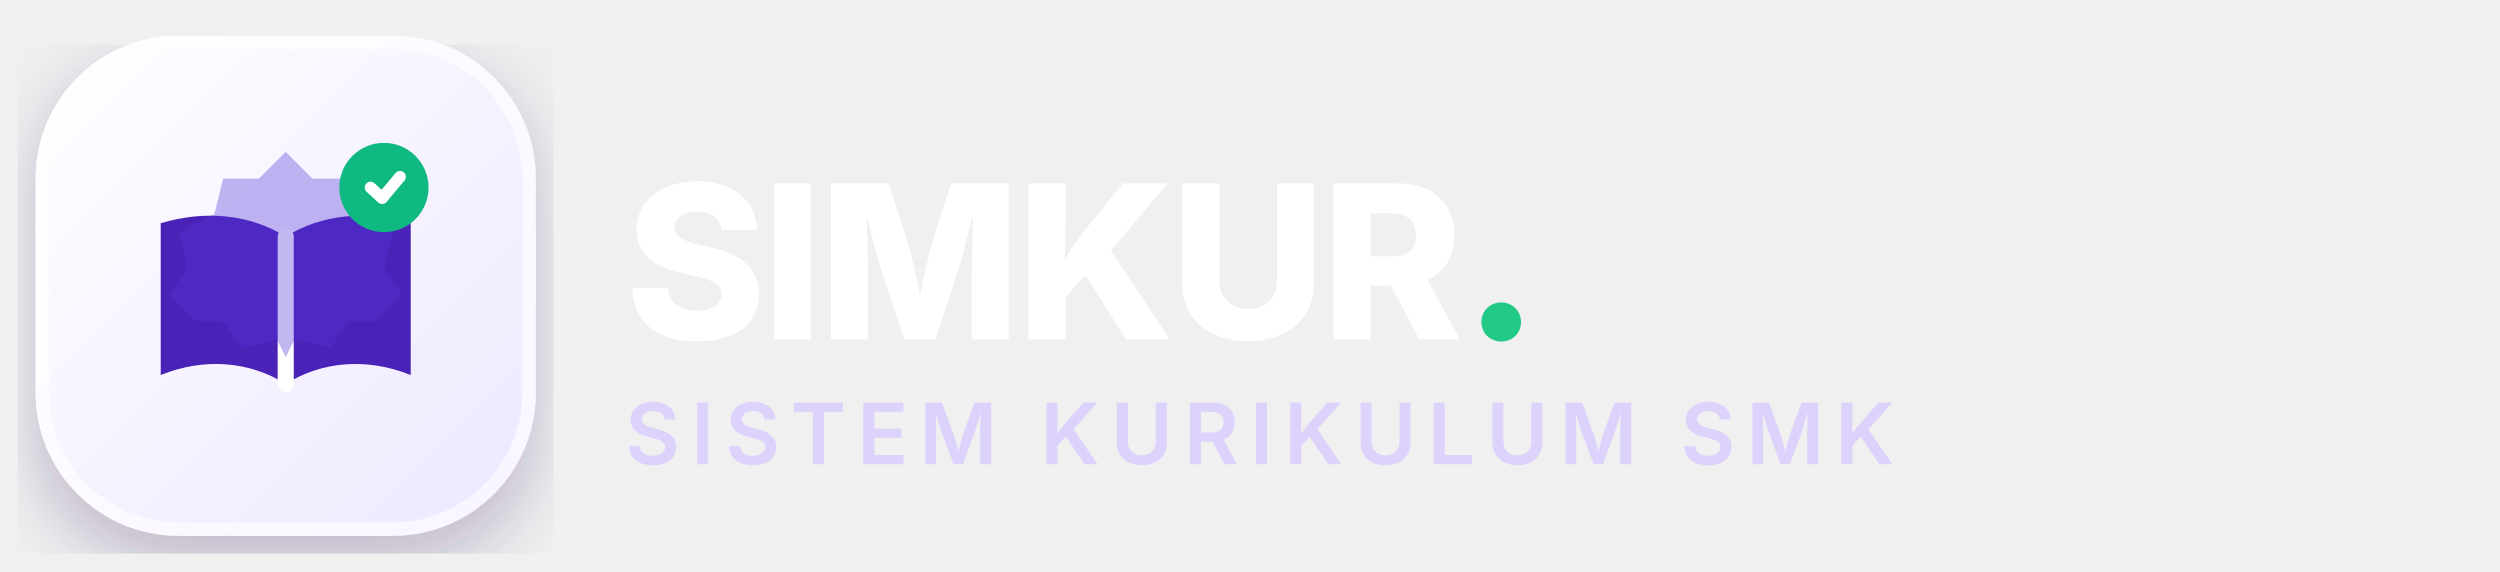
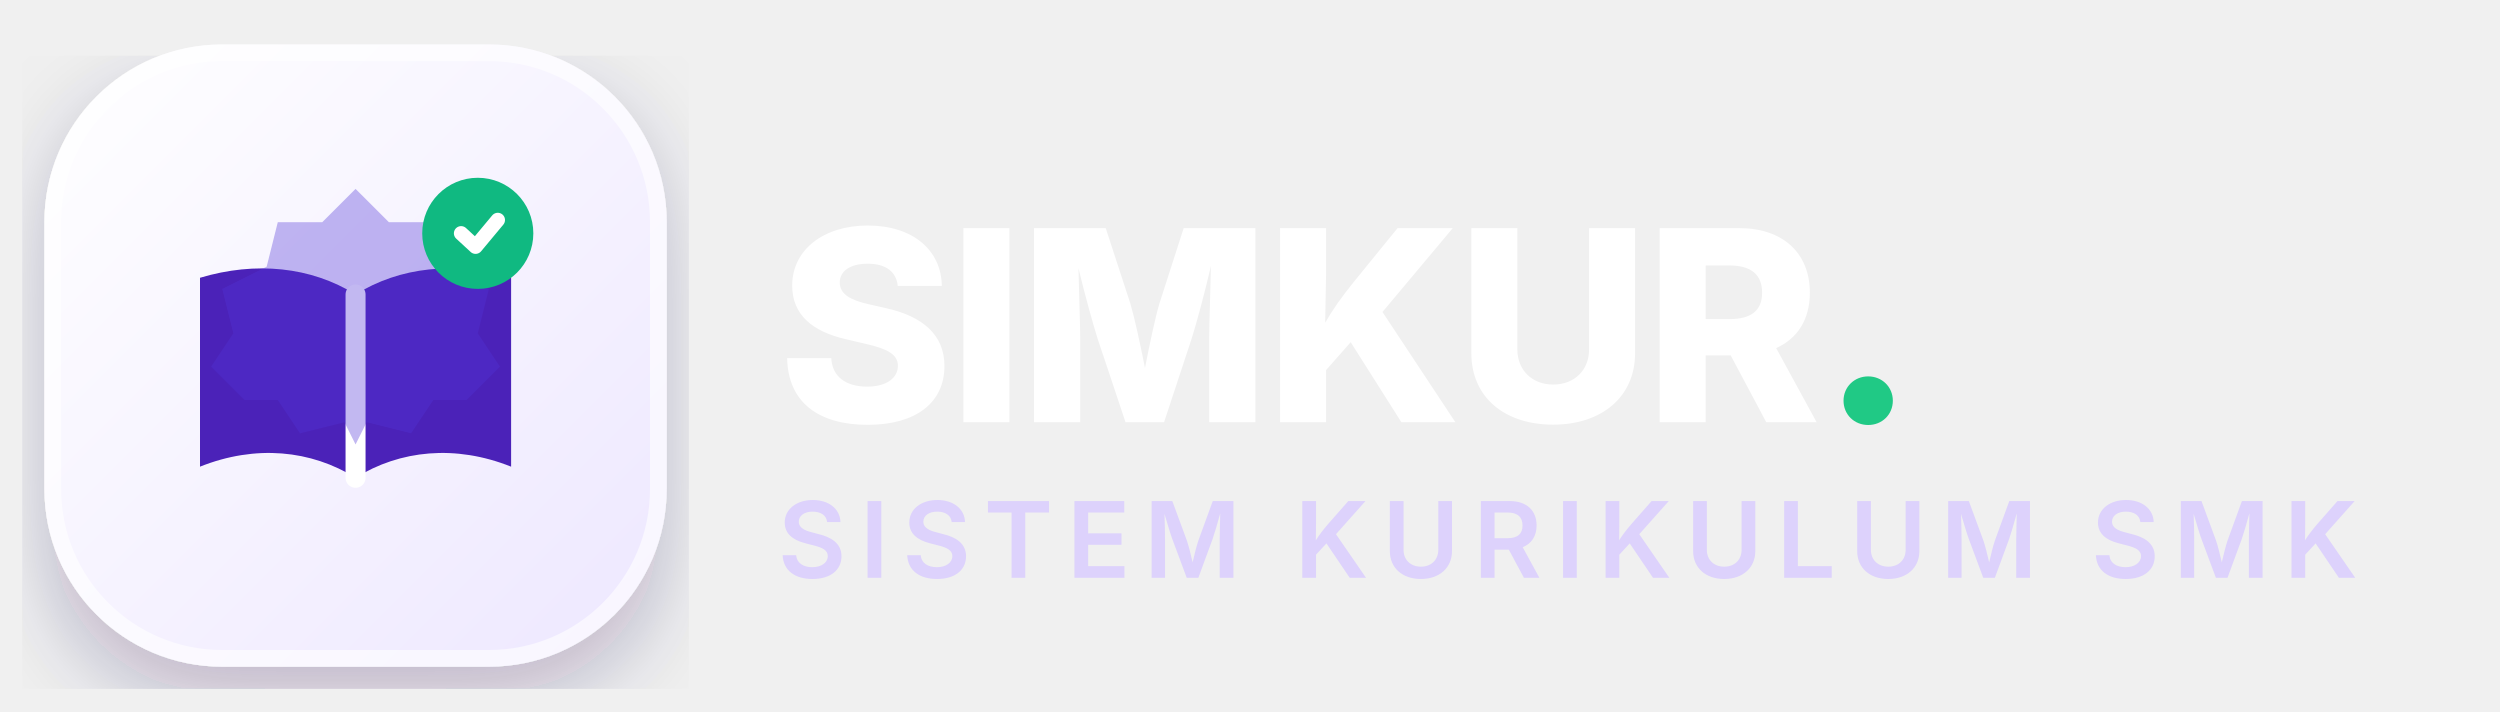
- <svg xmlns="http://www.w3.org/2000/svg" viewBox="0 0 280 64" fill="none">
+ <svg xmlns="http://www.w3.org/2000/svg" viewBox="0 0 225 64" fill="none">
  <g transform="translate(4, 4)">
    <defs>
      <linearGradient id="logoWhiteEmblemGrad" x1="0" y1="0" x2="56" y2="56" gradientUnits="userSpaceOnUse">
        <stop offset="0%" stop-color="#ffffff" />
        <stop offset="100%" stop-color="#EDE7FF" />
      </linearGradient>
      <linearGradient id="logoWhiteSparkGrad" x1="0" y1="0" x2="20" y2="20" gradientUnits="userSpaceOnUse">
        <stop offset="0%" stop-color="#20C985" />
        <stop offset="100%" stop-color="#10B981" />
      </linearGradient>
      <filter id="logoWhiteShadow" x="-2" y="-2" width="60" height="60" filterUnits="userSpaceOnUse">
        <feDropShadow dx="0" dy="3" stdDeviation="4" flood-color="#1e0b52" flood-opacity="0.25" />
      </filter>
    </defs>
    <rect width="56" height="56" rx="16" fill="url(#logoWhiteEmblemGrad)" filter="url(#logoWhiteShadow)" />
    <rect x="0.75" y="0.75" width="54.5" height="54.5" rx="15.25" stroke="#ffffff" stroke-width="1.5" stroke-opacity="0.6" />
    <path d="M14 38C19 36 24 36.5 28 39C32 36.5 37 36 42 38V21C37 19.5 32 20 28 22.5C24 20 19 19.5 14 21V38Z" fill="#4B22B8" />
    <path d="M28 22.5V39" stroke="#ffffff" stroke-width="1.8" stroke-linecap="round" />
    <path d="M28 13L31 16H35L36 20L40 22L39 26L41 29L38 32H35L33 35L29 34L28 36L27 34L23 35L21 32H18L15 29L17 26L16 22L20 20L21 16H25L28 13Z" fill="#5135D8" fill-opacity="0.35" />
    <circle cx="39" cy="17" r="5" fill="url(#logoWhiteSparkGrad)" />
    <path d="M37.5 17L38.8 18.2L40.8 15.8" stroke="#ffffff" stroke-width="1.3" stroke-linecap="round" stroke-linejoin="round" />
  </g>
  <g transform="translate(70, 16)">
    <text x="0" y="22" font-family="'Plus Jakarta Sans', system-ui, -apple-system, sans-serif" font-size="24" font-weight="800" fill="#ffffff" letter-spacing="-0.5">
      SIMKUR<tspan fill="#20C985">.</tspan>
    </text>
    <text x="0" y="36" font-family="'Inter', system-ui, -apple-system, sans-serif" font-size="9.5" font-weight="600" fill="#DDD2FC" letter-spacing="1.2" text-transform="uppercase">
      SISTEM KURIKULUM SMK
    </text>
  </g>
</svg>
